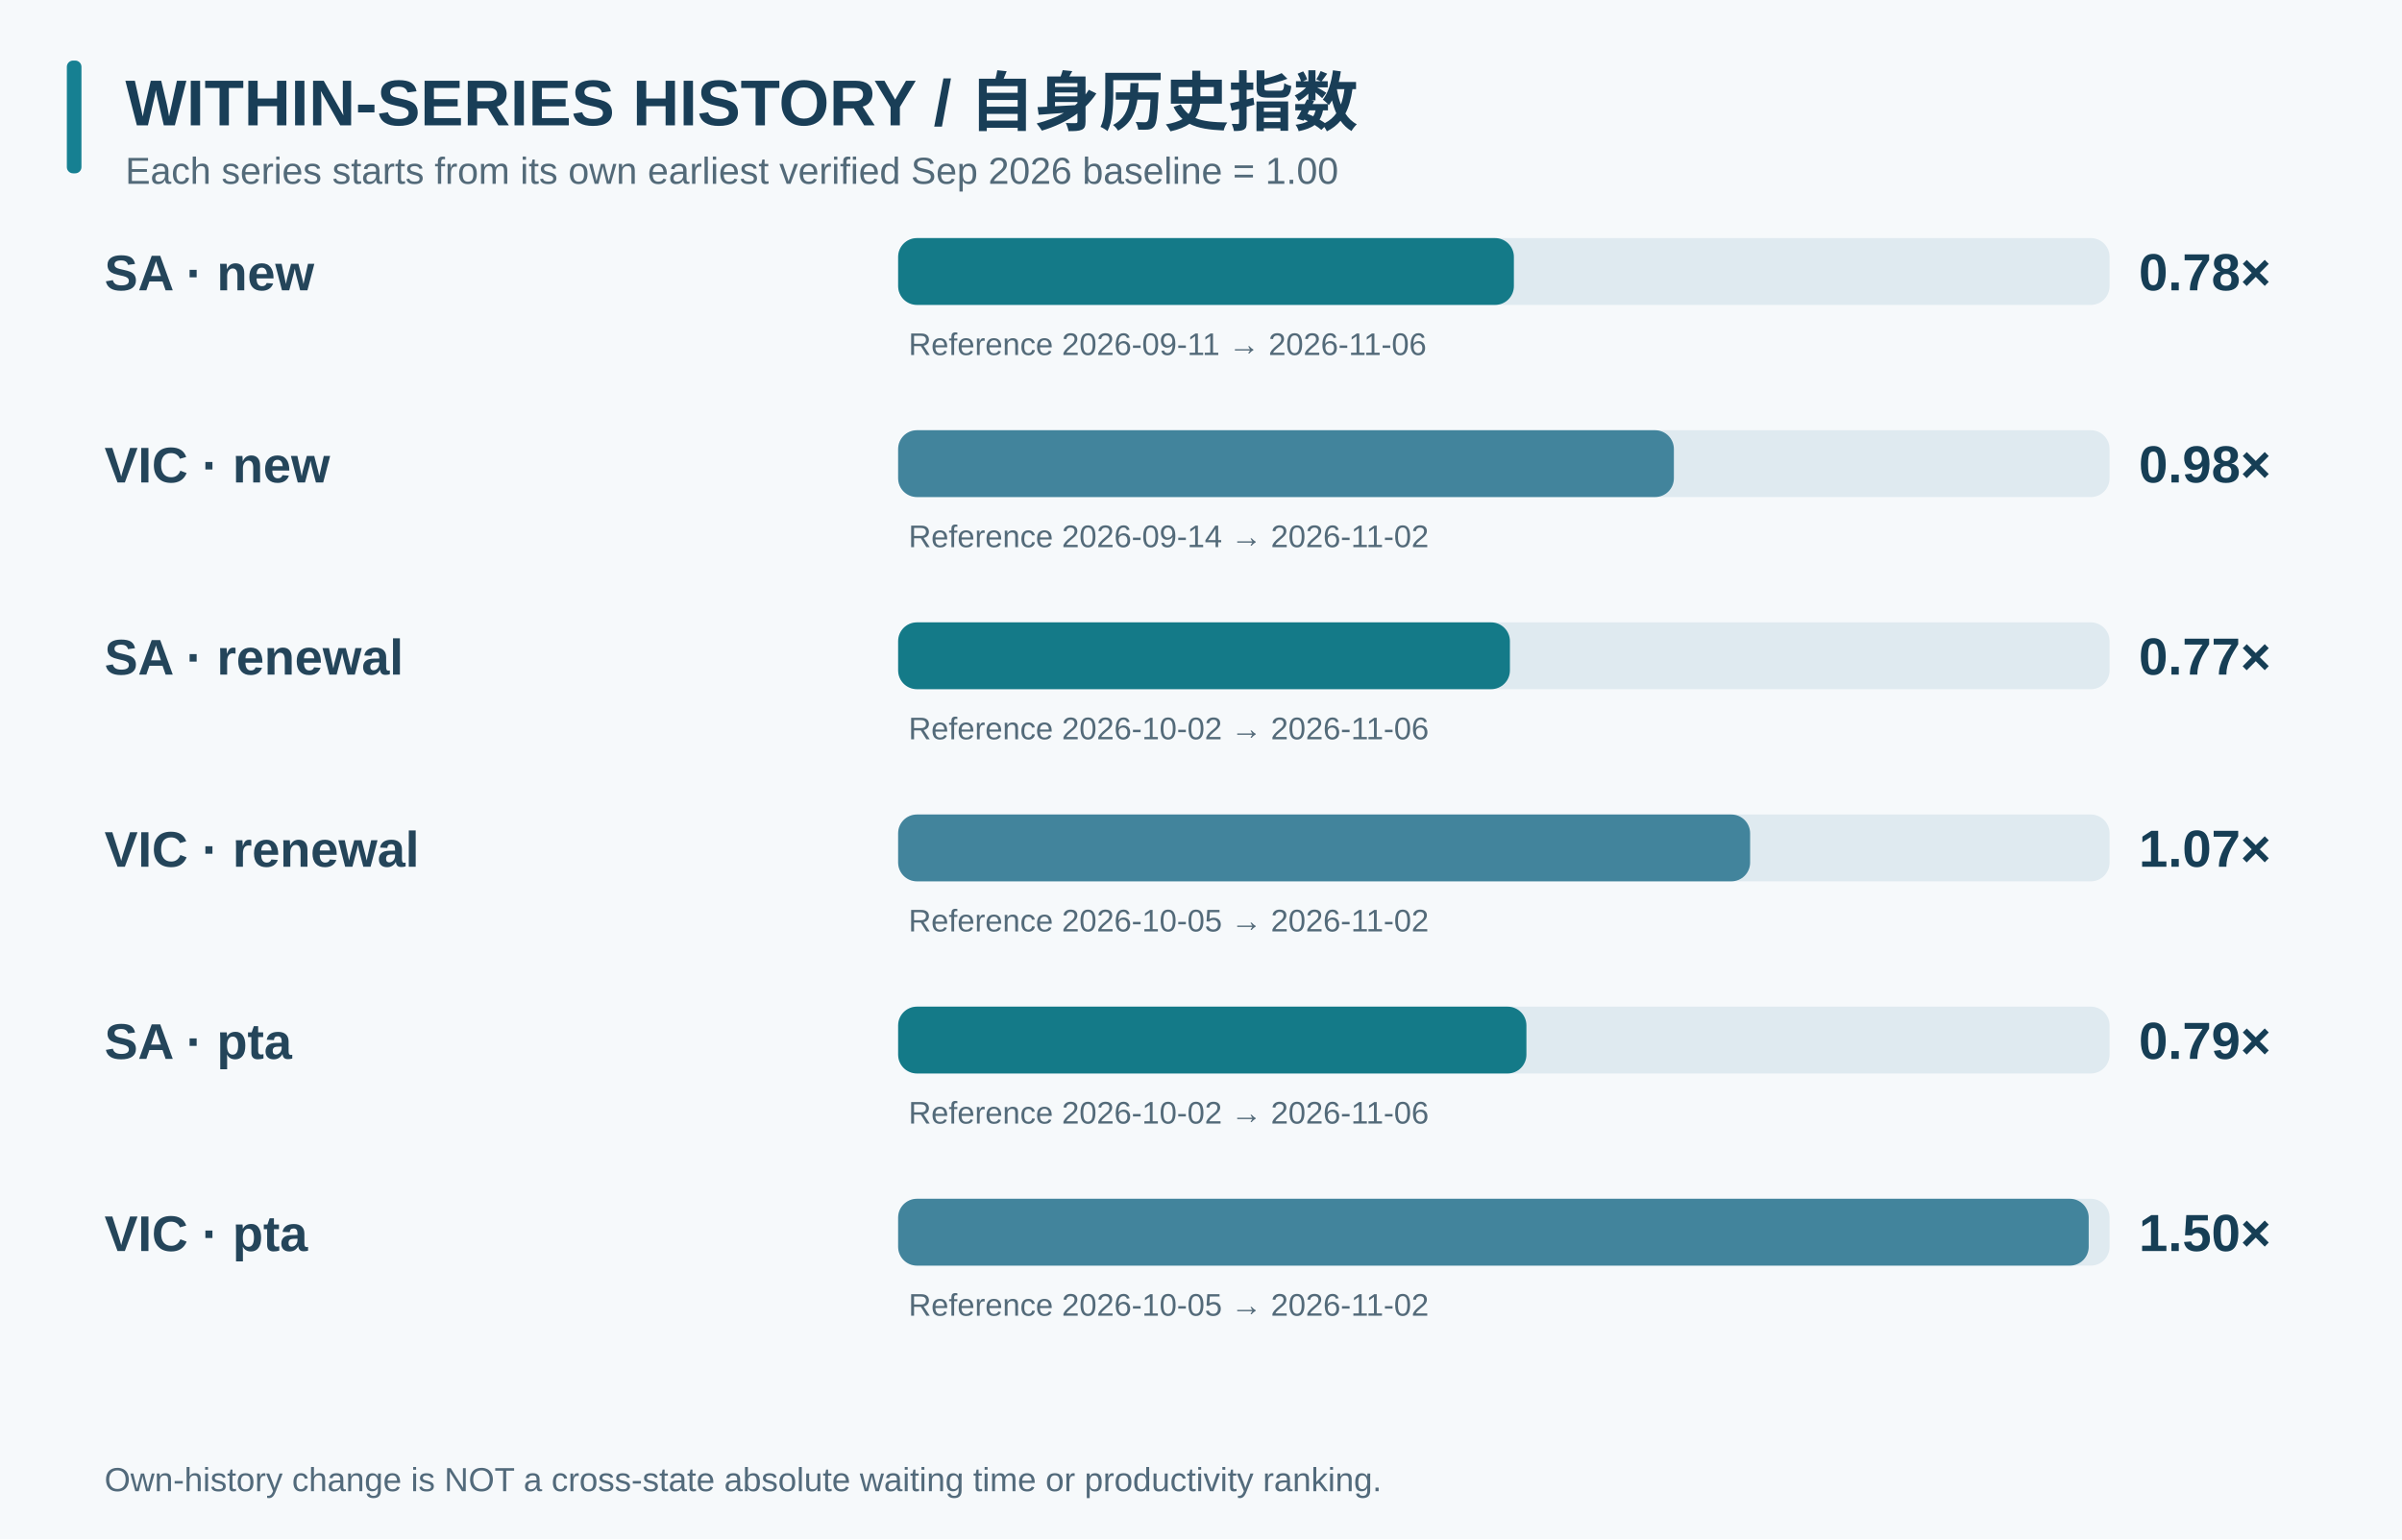
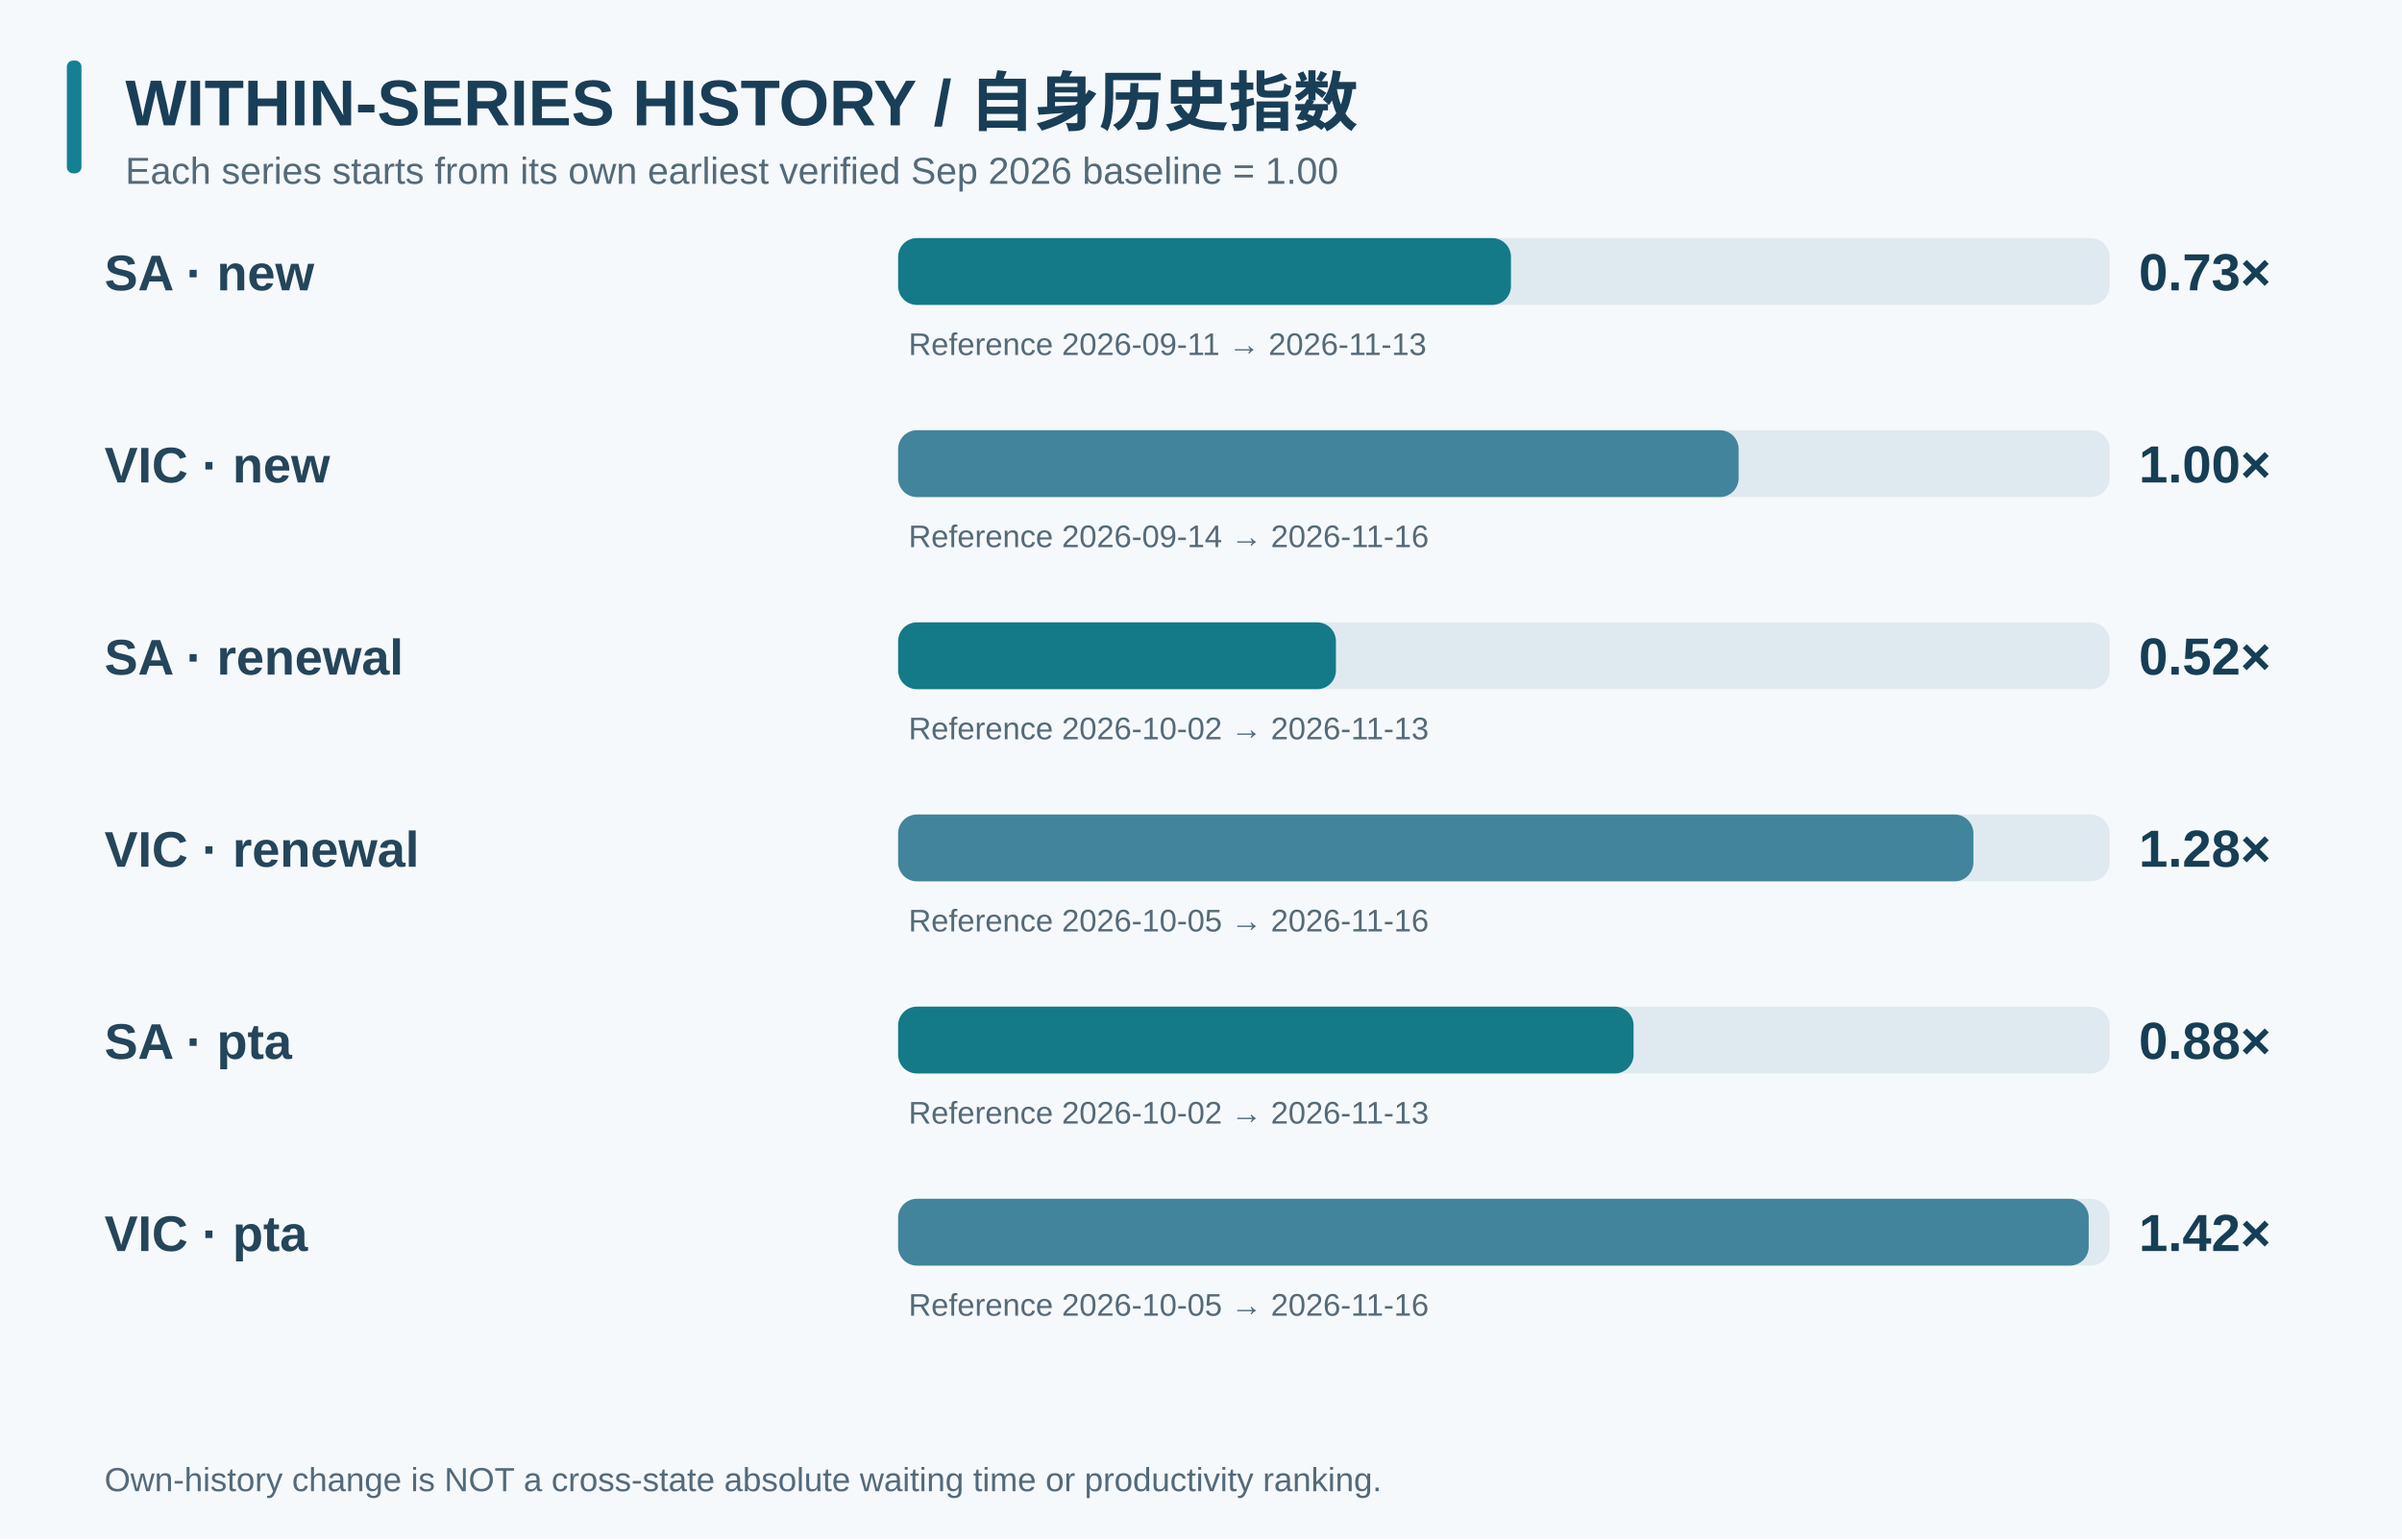
<svg xmlns="http://www.w3.org/2000/svg" width="1150" height="737" viewBox="0 0 1150 737" role="img" aria-label="WITHIN-SERIES HISTORY / 自身历史指数">
  <rect width="1150" height="737" fill="#f6f9fb" />
  <rect x="32" y="29" width="7" height="54" rx="3" fill="#168092" />
  <text x="60" y="60" font-size="31" font-weight="700" font-family="Arial,sans-serif" fill="#193e57">WITHIN-SERIES HISTORY / 自身历史指数</text>
  <text x="60" y="88" font-size="18" font-family="Arial,sans-serif" fill="#536a79">Each series starts from its own earliest verified Sep 2026 baseline = 1.00</text>
  <text x="50" y="139" font-family="Arial,sans-serif" font-size="24" font-weight="700" fill="#24455a">SA · new</text>
  <rect x="430" y="114" width="580" height="32" rx="9" fill="#dfeaf0" />
-   <rect x="430" y="114" width="294.8" height="32" rx="9" fill="#147a88" />
-   <text x="1024" y="139" font-family="Arial,sans-serif" font-size="25" font-weight="700" fill="#163e55">0.78×</text>
-   <text x="435" y="170" font-family="Arial,sans-serif" font-size="15" fill="#536a79">Reference 2026-09-11 → 2026-11-06</text>
+   <rect x="430" y="114" width="293.4" height="32" rx="9" fill="#147a88" />
+   <text x="1024" y="139" font-family="Arial,sans-serif" font-size="25" font-weight="700" fill="#163e55">0.73×</text>
+   <text x="435" y="170" font-family="Arial,sans-serif" font-size="15" fill="#536a79">Reference 2026-09-11 → 2026-11-13</text>
  <text x="50" y="231" font-family="Arial,sans-serif" font-size="24" font-weight="700" fill="#24455a">VIC · new</text>
  <rect x="430" y="206" width="580" height="32" rx="9" fill="#dfeaf0" />
-   <rect x="430" y="206" width="371.4" height="32" rx="9" fill="#42849c" />
-   <text x="1024" y="231" font-family="Arial,sans-serif" font-size="25" font-weight="700" fill="#163e55">0.98×</text>
-   <text x="435" y="262" font-family="Arial,sans-serif" font-size="15" fill="#536a79">Reference 2026-09-14 → 2026-11-02</text>
+   <rect x="430" y="206" width="402.4" height="32" rx="9" fill="#42849c" />
+   <text x="1024" y="231" font-family="Arial,sans-serif" font-size="25" font-weight="700" fill="#163e55">1.00×</text>
+   <text x="435" y="262" font-family="Arial,sans-serif" font-size="15" fill="#536a79">Reference 2026-09-14 → 2026-11-16</text>
  <text x="50" y="323" font-family="Arial,sans-serif" font-size="24" font-weight="700" fill="#24455a">SA · renewal</text>
  <rect x="430" y="298" width="580" height="32" rx="9" fill="#dfeaf0" />
-   <rect x="430" y="298" width="292.9" height="32" rx="9" fill="#147a88" />
-   <text x="1024" y="323" font-family="Arial,sans-serif" font-size="25" font-weight="700" fill="#163e55">0.77×</text>
-   <text x="435" y="354" font-family="Arial,sans-serif" font-size="15" fill="#536a79">Reference 2026-10-02 → 2026-11-06</text>
+   <rect x="430" y="298" width="209.6" height="32" rx="9" fill="#147a88" />
+   <text x="1024" y="323" font-family="Arial,sans-serif" font-size="25" font-weight="700" fill="#163e55">0.52×</text>
+   <text x="435" y="354" font-family="Arial,sans-serif" font-size="15" fill="#536a79">Reference 2026-10-02 → 2026-11-13</text>
  <text x="50" y="415" font-family="Arial,sans-serif" font-size="24" font-weight="700" fill="#24455a">VIC · renewal</text>
  <rect x="430" y="390" width="580" height="32" rx="9" fill="#dfeaf0" />
-   <rect x="430" y="390" width="407.9" height="32" rx="9" fill="#42849c" />
-   <text x="1024" y="415" font-family="Arial,sans-serif" font-size="25" font-weight="700" fill="#163e55">1.07×</text>
-   <text x="435" y="446" font-family="Arial,sans-serif" font-size="15" fill="#536a79">Reference 2026-10-05 → 2026-11-02</text>
+   <rect x="430" y="390" width="514.8" height="32" rx="9" fill="#42849c" />
+   <text x="1024" y="415" font-family="Arial,sans-serif" font-size="25" font-weight="700" fill="#163e55">1.28×</text>
+   <text x="435" y="446" font-family="Arial,sans-serif" font-size="15" fill="#536a79">Reference 2026-10-05 → 2026-11-16</text>
  <text x="50" y="507" font-family="Arial,sans-serif" font-size="24" font-weight="700" fill="#24455a">SA · pta</text>
  <rect x="430" y="482" width="580" height="32" rx="9" fill="#dfeaf0" />
-   <rect x="430" y="482" width="300.8" height="32" rx="9" fill="#147a88" />
-   <text x="1024" y="507" font-family="Arial,sans-serif" font-size="25" font-weight="700" fill="#163e55">0.79×</text>
-   <text x="435" y="538" font-family="Arial,sans-serif" font-size="15" fill="#536a79">Reference 2026-10-02 → 2026-11-06</text>
+   <rect x="430" y="482" width="352.1" height="32" rx="9" fill="#147a88" />
+   <text x="1024" y="507" font-family="Arial,sans-serif" font-size="25" font-weight="700" fill="#163e55">0.88×</text>
+   <text x="435" y="538" font-family="Arial,sans-serif" font-size="15" fill="#536a79">Reference 2026-10-02 → 2026-11-13</text>
  <text x="50" y="599" font-family="Arial,sans-serif" font-size="24" font-weight="700" fill="#24455a">VIC · pta</text>
  <rect x="430" y="574" width="580" height="32" rx="9" fill="#dfeaf0" />
  <rect x="430" y="574" width="570.0" height="32" rx="9" fill="#42849c" />
-   <text x="1024" y="599" font-family="Arial,sans-serif" font-size="25" font-weight="700" fill="#163e55">1.50×</text>
-   <text x="435" y="630" font-family="Arial,sans-serif" font-size="15" fill="#536a79">Reference 2026-10-05 → 2026-11-02</text>
+   <text x="1024" y="599" font-family="Arial,sans-serif" font-size="25" font-weight="700" fill="#163e55">1.42×</text>
+   <text x="435" y="630" font-family="Arial,sans-serif" font-size="15" fill="#536a79">Reference 2026-10-05 → 2026-11-16</text>
  <text x="50" y="714" font-family="Arial,sans-serif" font-size="16" fill="#526a7b">Own-history change is NOT a cross-state absolute waiting time or productivity ranking.</text>
</svg>
